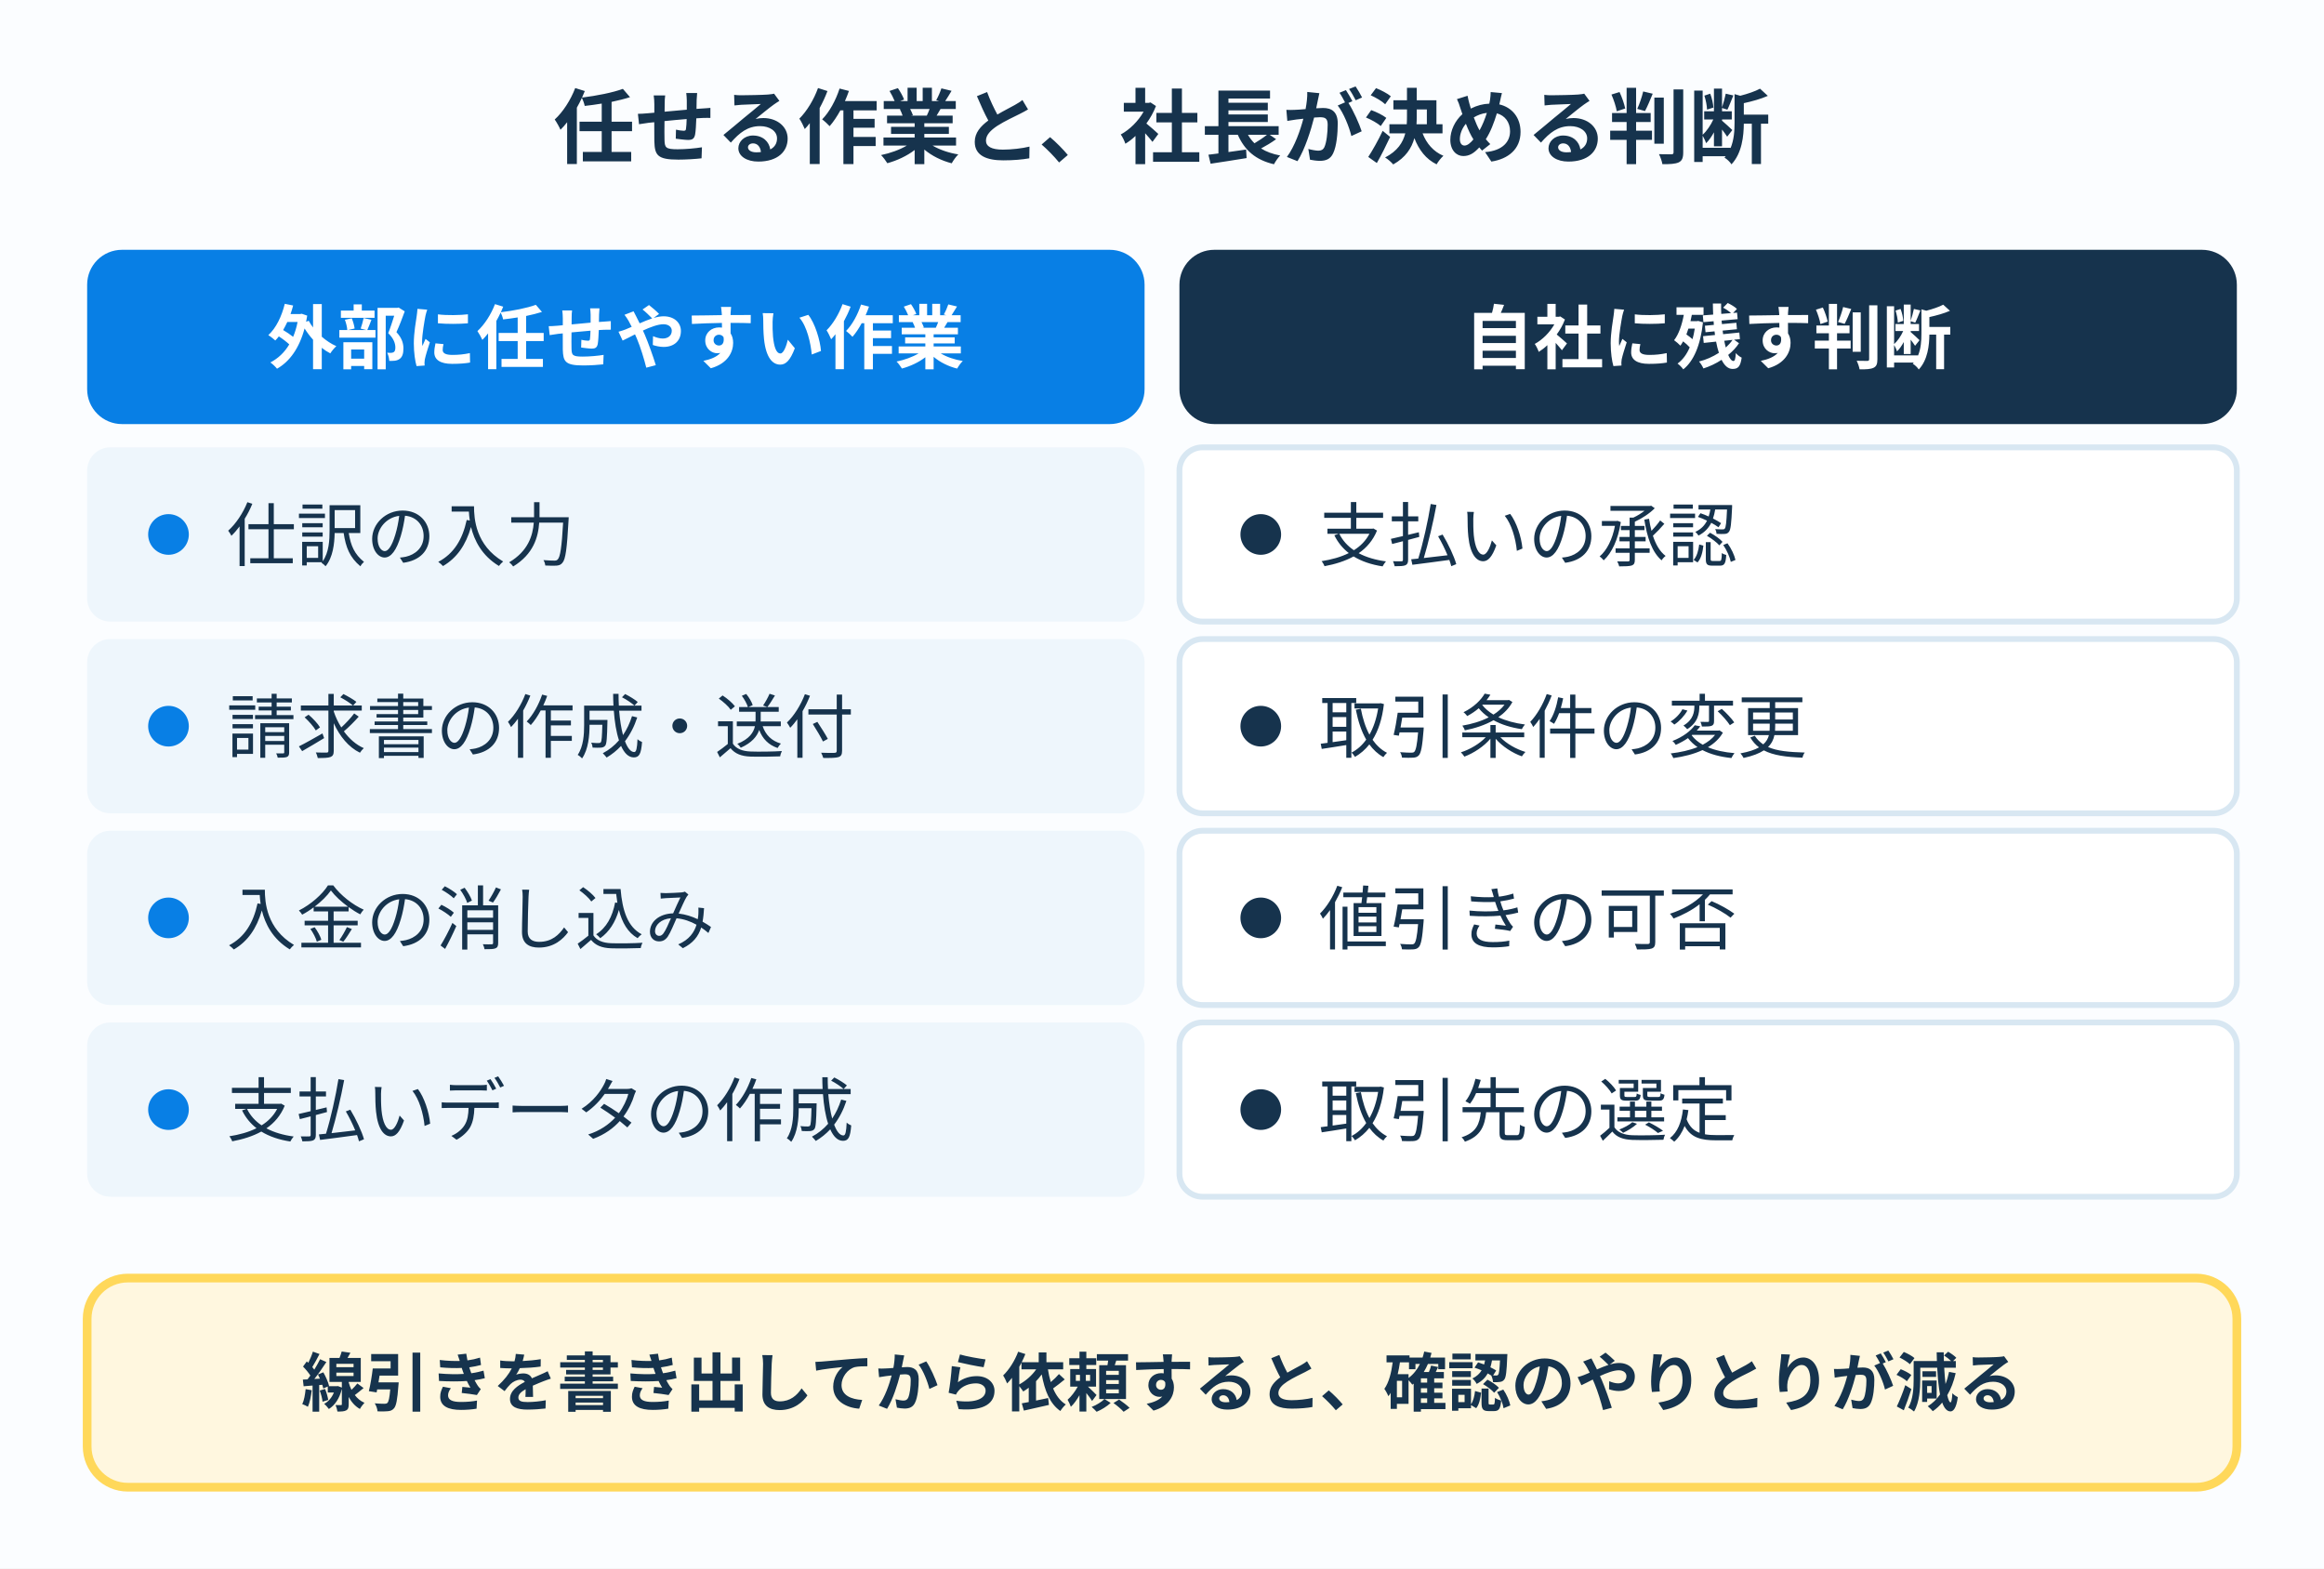
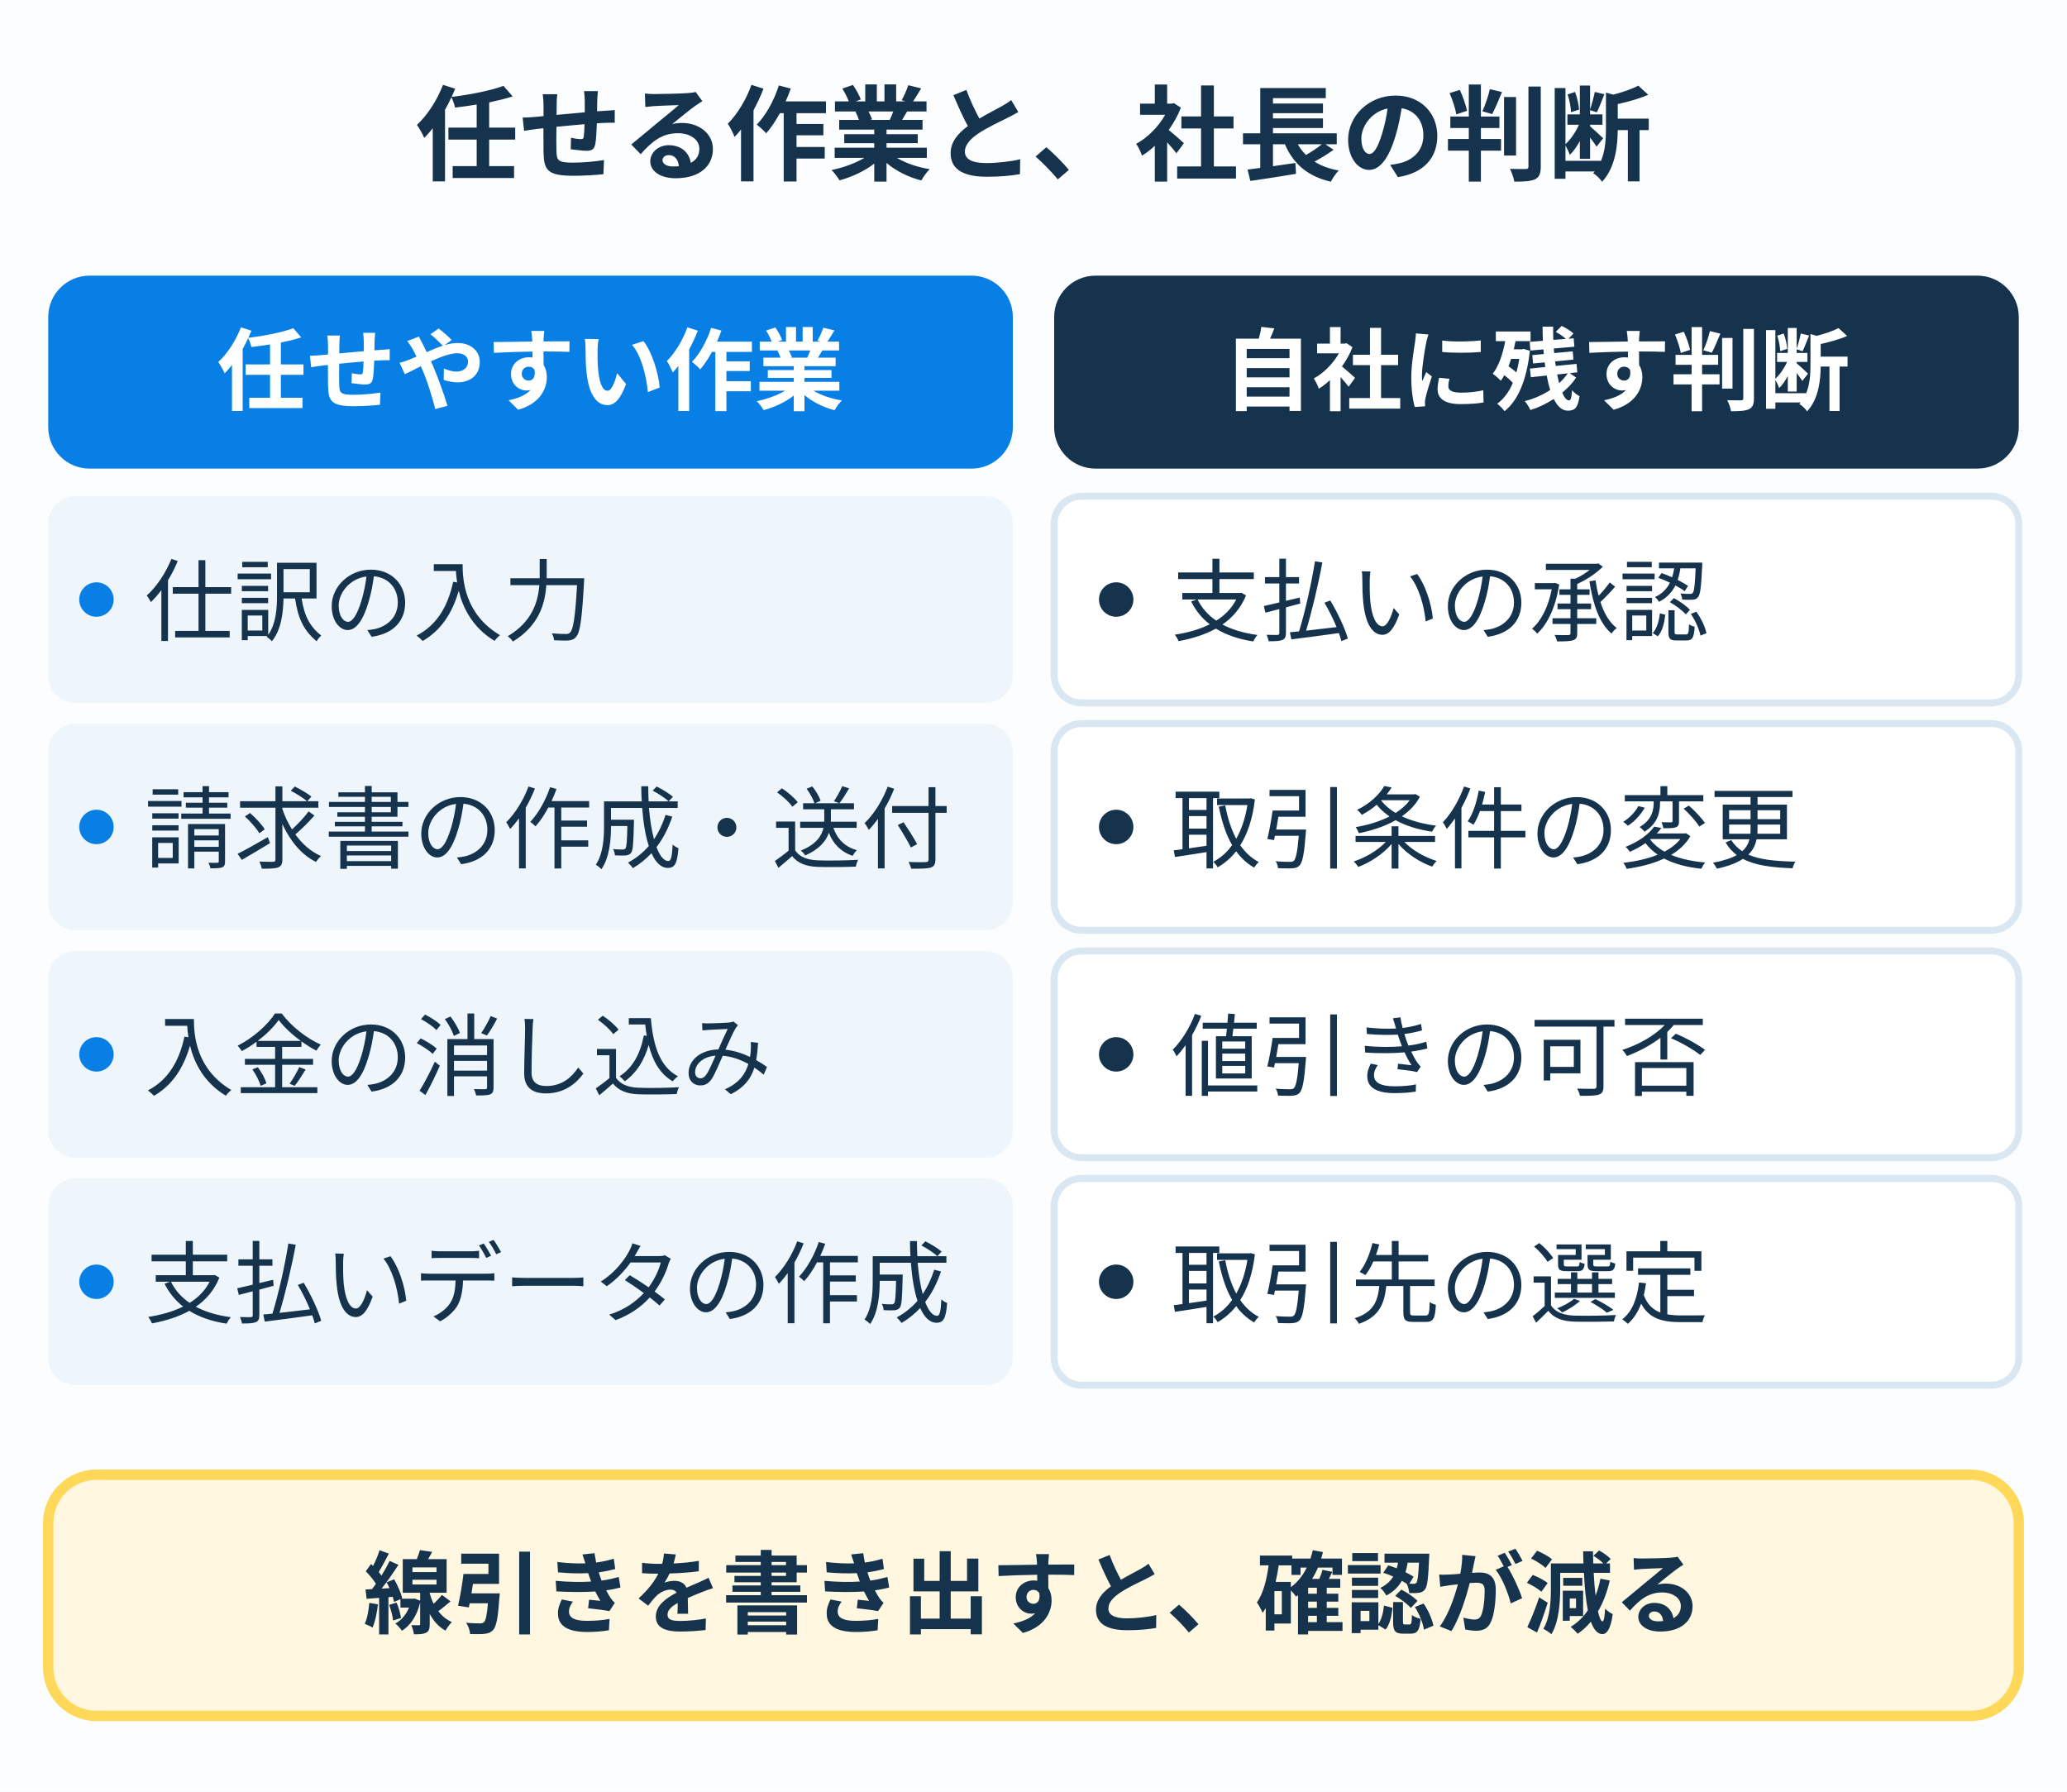
- <svg xmlns="http://www.w3.org/2000/svg" viewBox="0 0 800 540" role="img" aria-labelledby="t">
+ <svg xmlns="http://www.w3.org/2000/svg" viewBox="0 0 600 520" role="img" aria-labelledby="t">
  <style>
    text { font-family: "Noto Sans JP", "Hiragino Kaku Gothic ProN", sans-serif; fill: #16334d; }
-     .h { font-size: 28px; font-weight: 700; }
-     .hd { font-size: 24px; font-weight: 700; fill: #ffffff; }
-     .c { font-size: 24px; }
-     .n { font-size: 22px; font-weight: 700; }
+     .h { font-size: 30px; font-weight: 700; }
+     .hd { font-size: 26px; font-weight: 700; fill: #ffffff; }
+     .c { font-size: 26px; }
+     .n { font-size: 26px; font-weight: 700; }
  </style>
-   <rect width="800" height="540" fill="#fbfdff" />
-   <text class="h" x="400" y="54" text-anchor="middle">任せる作業と、社長が決める判断</text>
-   <rect x="30" y="86" width="364" height="60" rx="12" fill="#087fe5" />
-   <text class="hd" x="212" y="125" text-anchor="middle">外部に任せやすい作業</text>
-   <rect x="406" y="86" width="364" height="60" rx="12" fill="#16334d" />
-   <text class="hd" x="588" y="125" text-anchor="middle">自社に残す判断</text>
-   <g>
-     <rect x="30" y="154" width="364" height="60" rx="8" fill="#eef6fc" />
-     <rect x="406" y="154" width="364" height="60" rx="8" fill="#ffffff" stroke="#d8e7f2" stroke-width="2" />
-     <rect x="30" y="220" width="364" height="60" rx="8" fill="#eef6fc" />
-     <rect x="406" y="220" width="364" height="60" rx="8" fill="#ffffff" stroke="#d8e7f2" stroke-width="2" />
-     <rect x="30" y="286" width="364" height="60" rx="8" fill="#eef6fc" />
-     <rect x="406" y="286" width="364" height="60" rx="8" fill="#ffffff" stroke="#d8e7f2" stroke-width="2" />
-     <rect x="30" y="352" width="364" height="60" rx="8" fill="#eef6fc" />
-     <rect x="406" y="352" width="364" height="60" rx="8" fill="#ffffff" stroke="#d8e7f2" stroke-width="2" />
+   <rect width="600" height="520" fill="#fbfdff" />
+   <text class="h" x="300" y="50" text-anchor="middle">任せる作業と、社長の判断</text>
+   <rect x="14" y="80" width="280" height="56" rx="12" fill="#087fe5" />
+   <text class="hd" x="154" y="117" text-anchor="middle">任せやすい作業</text>
+   <rect x="306" y="80" width="280" height="56" rx="12" fill="#16334d" />
+   <text class="hd" x="446" y="117" text-anchor="middle">自社に残す判断</text>
+   <g fill="#eef6fc">
+     <rect x="14" y="144" width="280" height="60" rx="8" />
+     <rect x="14" y="210" width="280" height="60" rx="8" />
+     <rect x="14" y="276" width="280" height="60" rx="8" />
+     <rect x="14" y="342" width="280" height="60" rx="8" />
+   </g>
+   <g fill="#ffffff" stroke="#d8e7f2" stroke-width="2">
+     <rect x="306" y="144" width="280" height="60" rx="8" />
+     <rect x="306" y="210" width="280" height="60" rx="8" />
+     <rect x="306" y="276" width="280" height="60" rx="8" />
+     <rect x="306" y="342" width="280" height="60" rx="8" />
  </g>
  <g fill="#087fe5">
-     <circle cx="58" cy="184" r="7" />
-     <circle cx="58" cy="250" r="7" />
-     <circle cx="58" cy="316" r="7" />
-     <circle cx="58" cy="382" r="7" />
+     <circle cx="28" cy="174" r="5" />
+     <circle cx="28" cy="240" r="5" />
+     <circle cx="28" cy="306" r="5" />
+     <circle cx="28" cy="372" r="5" />
  </g>
  <g fill="#16334d">
-     <circle cx="434" cy="184" r="7" />
-     <circle cx="434" cy="250" r="7" />
-     <circle cx="434" cy="316" r="7" />
-     <circle cx="434" cy="382" r="7" />
+     <circle cx="324" cy="174" r="5" />
+     <circle cx="324" cy="240" r="5" />
+     <circle cx="324" cy="306" r="5" />
+     <circle cx="324" cy="372" r="5" />
  </g>
-   <text class="c" x="78" y="193">仕訳の入力</text>
-   <text class="c" x="78" y="259">請求書の作成・送付</text>
-   <text class="c" x="78" y="325">入金の消し込み</text>
-   <text class="c" x="78" y="391">支払いデータの作成</text>
-   <text class="c" x="454" y="193">支払いの承認</text>
-   <text class="c" x="454" y="259">取引条件の変更</text>
-   <text class="c" x="454" y="325">値引きの可否</text>
-   <text class="c" x="454" y="391">取引先の選定</text>
-   <rect x="30" y="440" width="740" height="72" rx="14" fill="#fff7df" stroke="#ffd85a" stroke-width="3" />
-   <text class="n" x="400" y="484" text-anchor="middle">線引きを書き出してから依頼すると、確認のやりとりが減る</text>
+   <text class="c" x="42" y="184">仕訳の入力</text>
+   <text class="c" x="42" y="250">請求書の作成・送付</text>
+   <text class="c" x="42" y="316">入金の消し込み</text>
+   <text class="c" x="42" y="382">支払いデータの作成</text>
+   <text class="c" x="340" y="184">支払いの承認</text>
+   <text class="c" x="340" y="250">取引条件の変更</text>
+   <text class="c" x="340" y="316">値引きの可否</text>
+   <text class="c" x="340" y="382">取引先の選定</text>
+   <rect x="14" y="428" width="572" height="70" rx="14" fill="#fff7df" stroke="#ffd85a" stroke-width="3" />
+   <text class="n" x="300" y="472" text-anchor="middle">線引きを書き出すと、確認が減る</text>
</svg>
